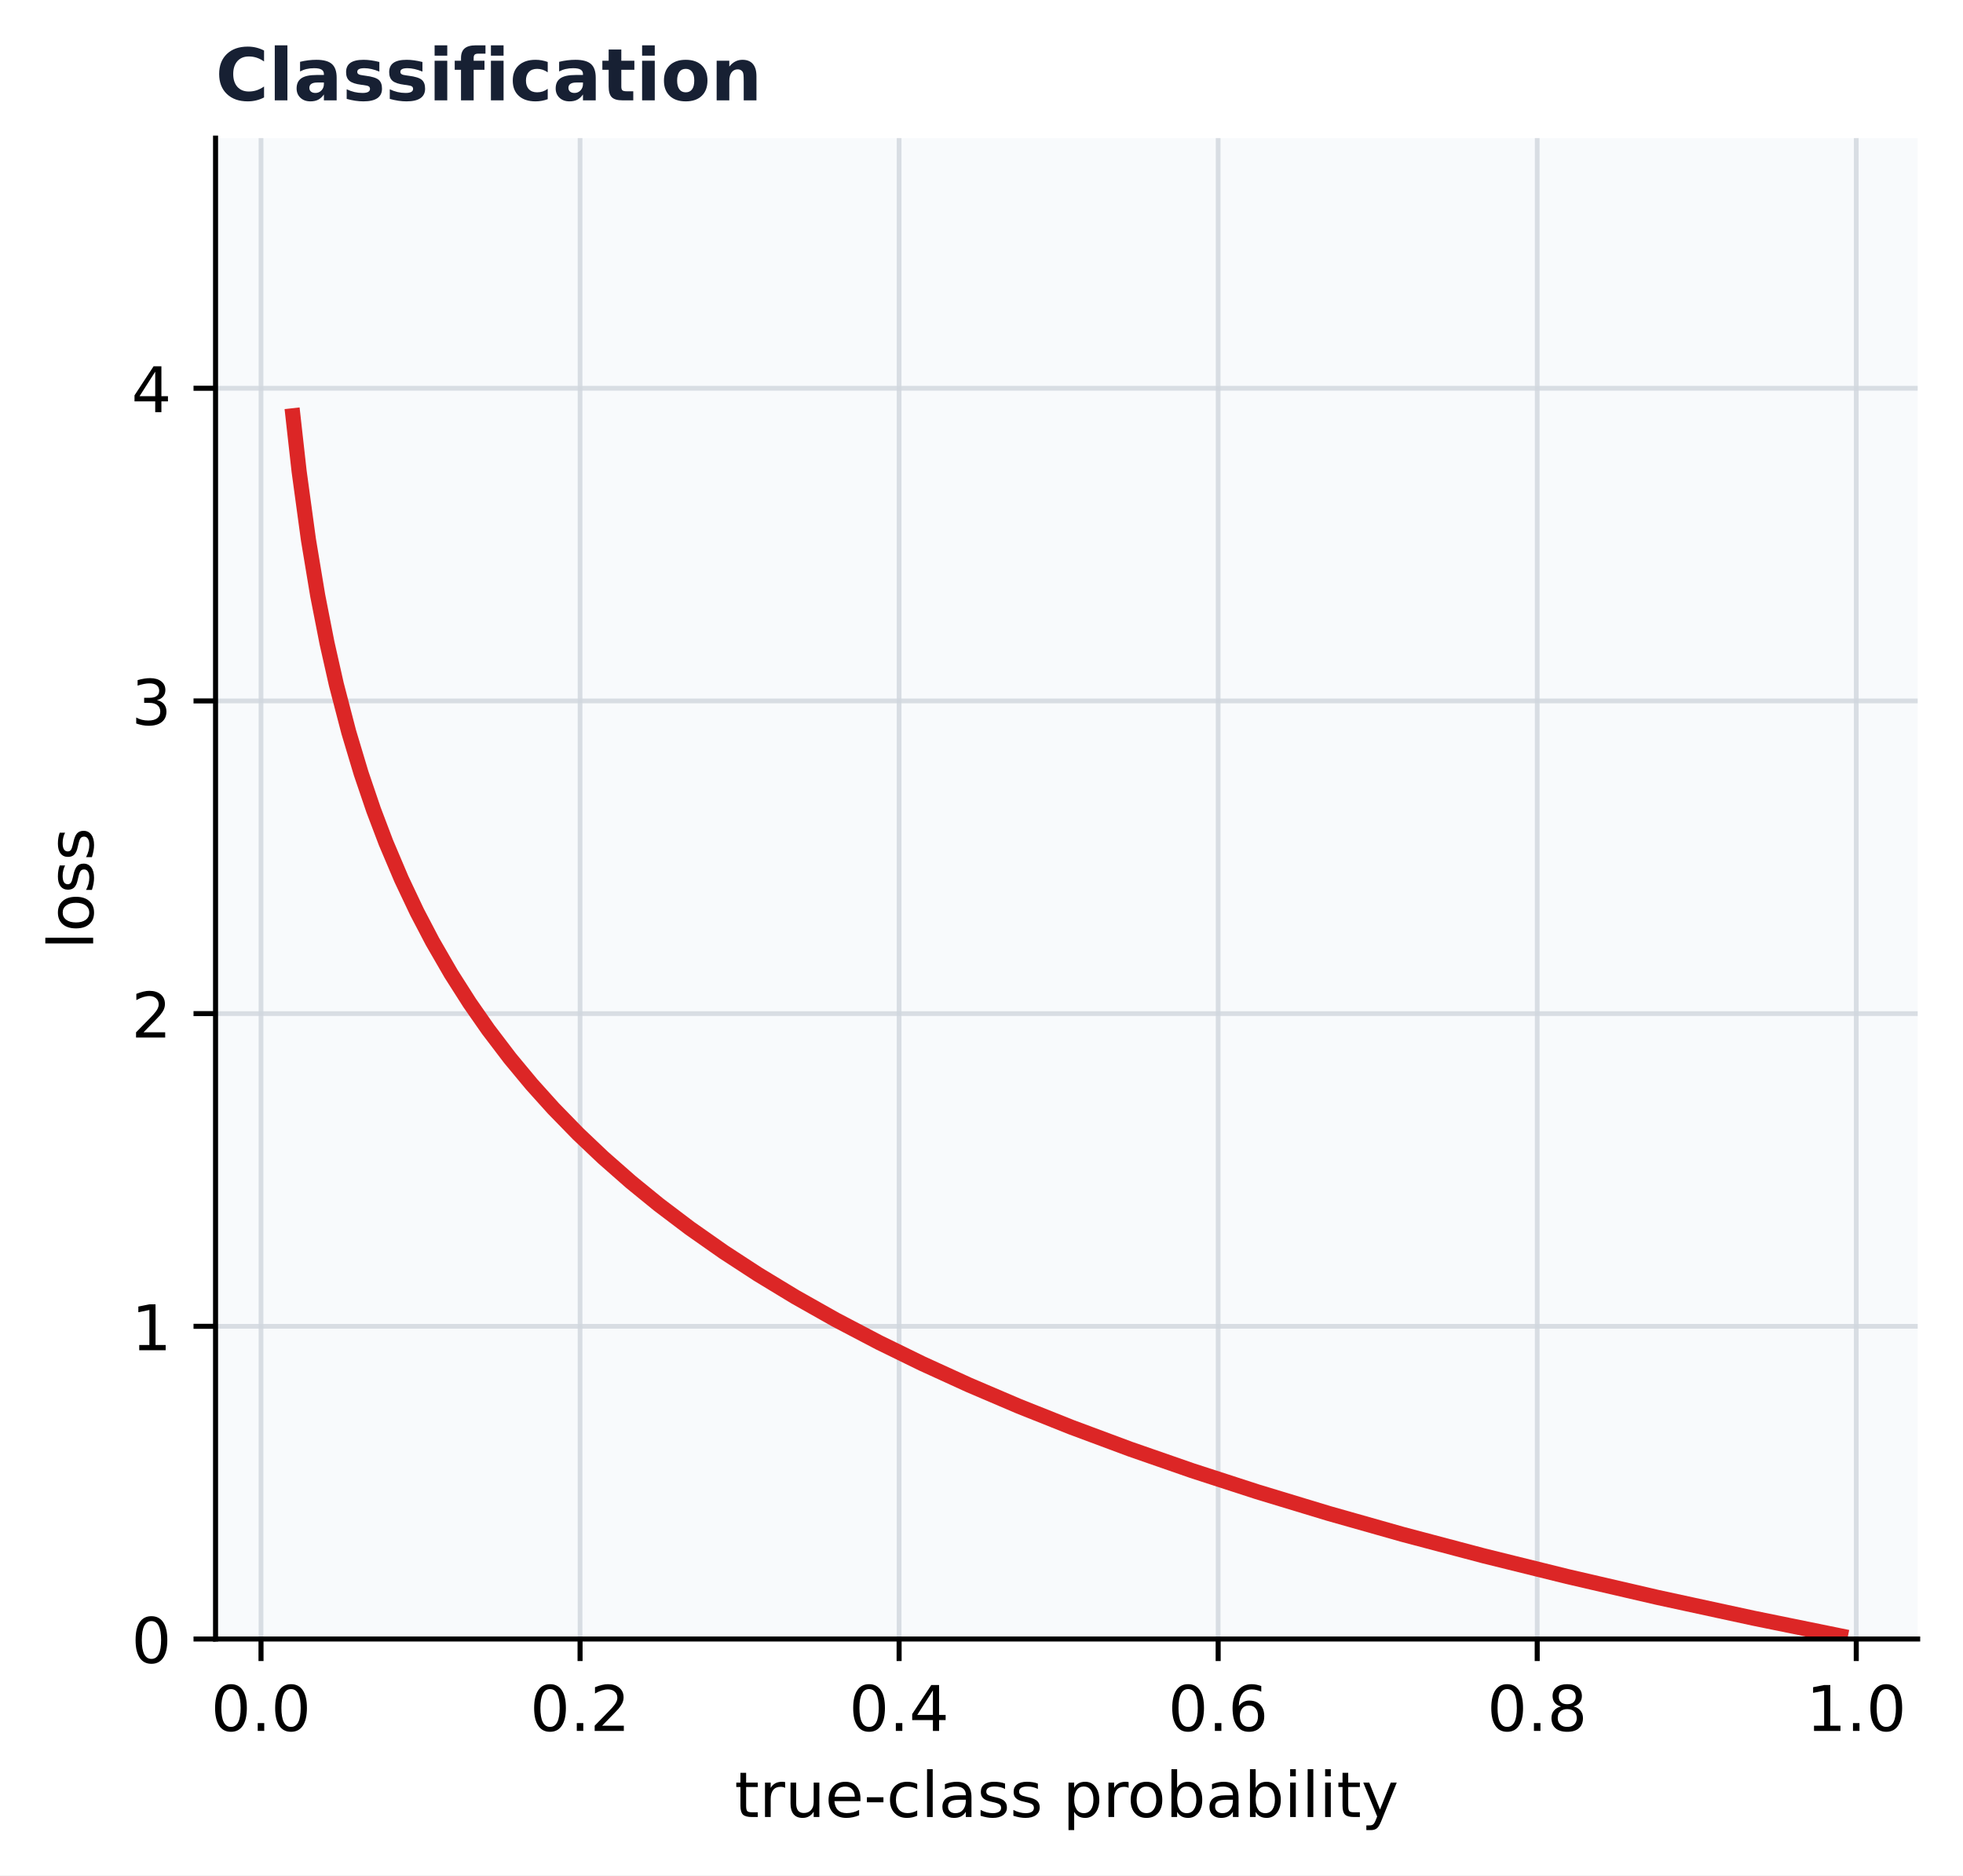
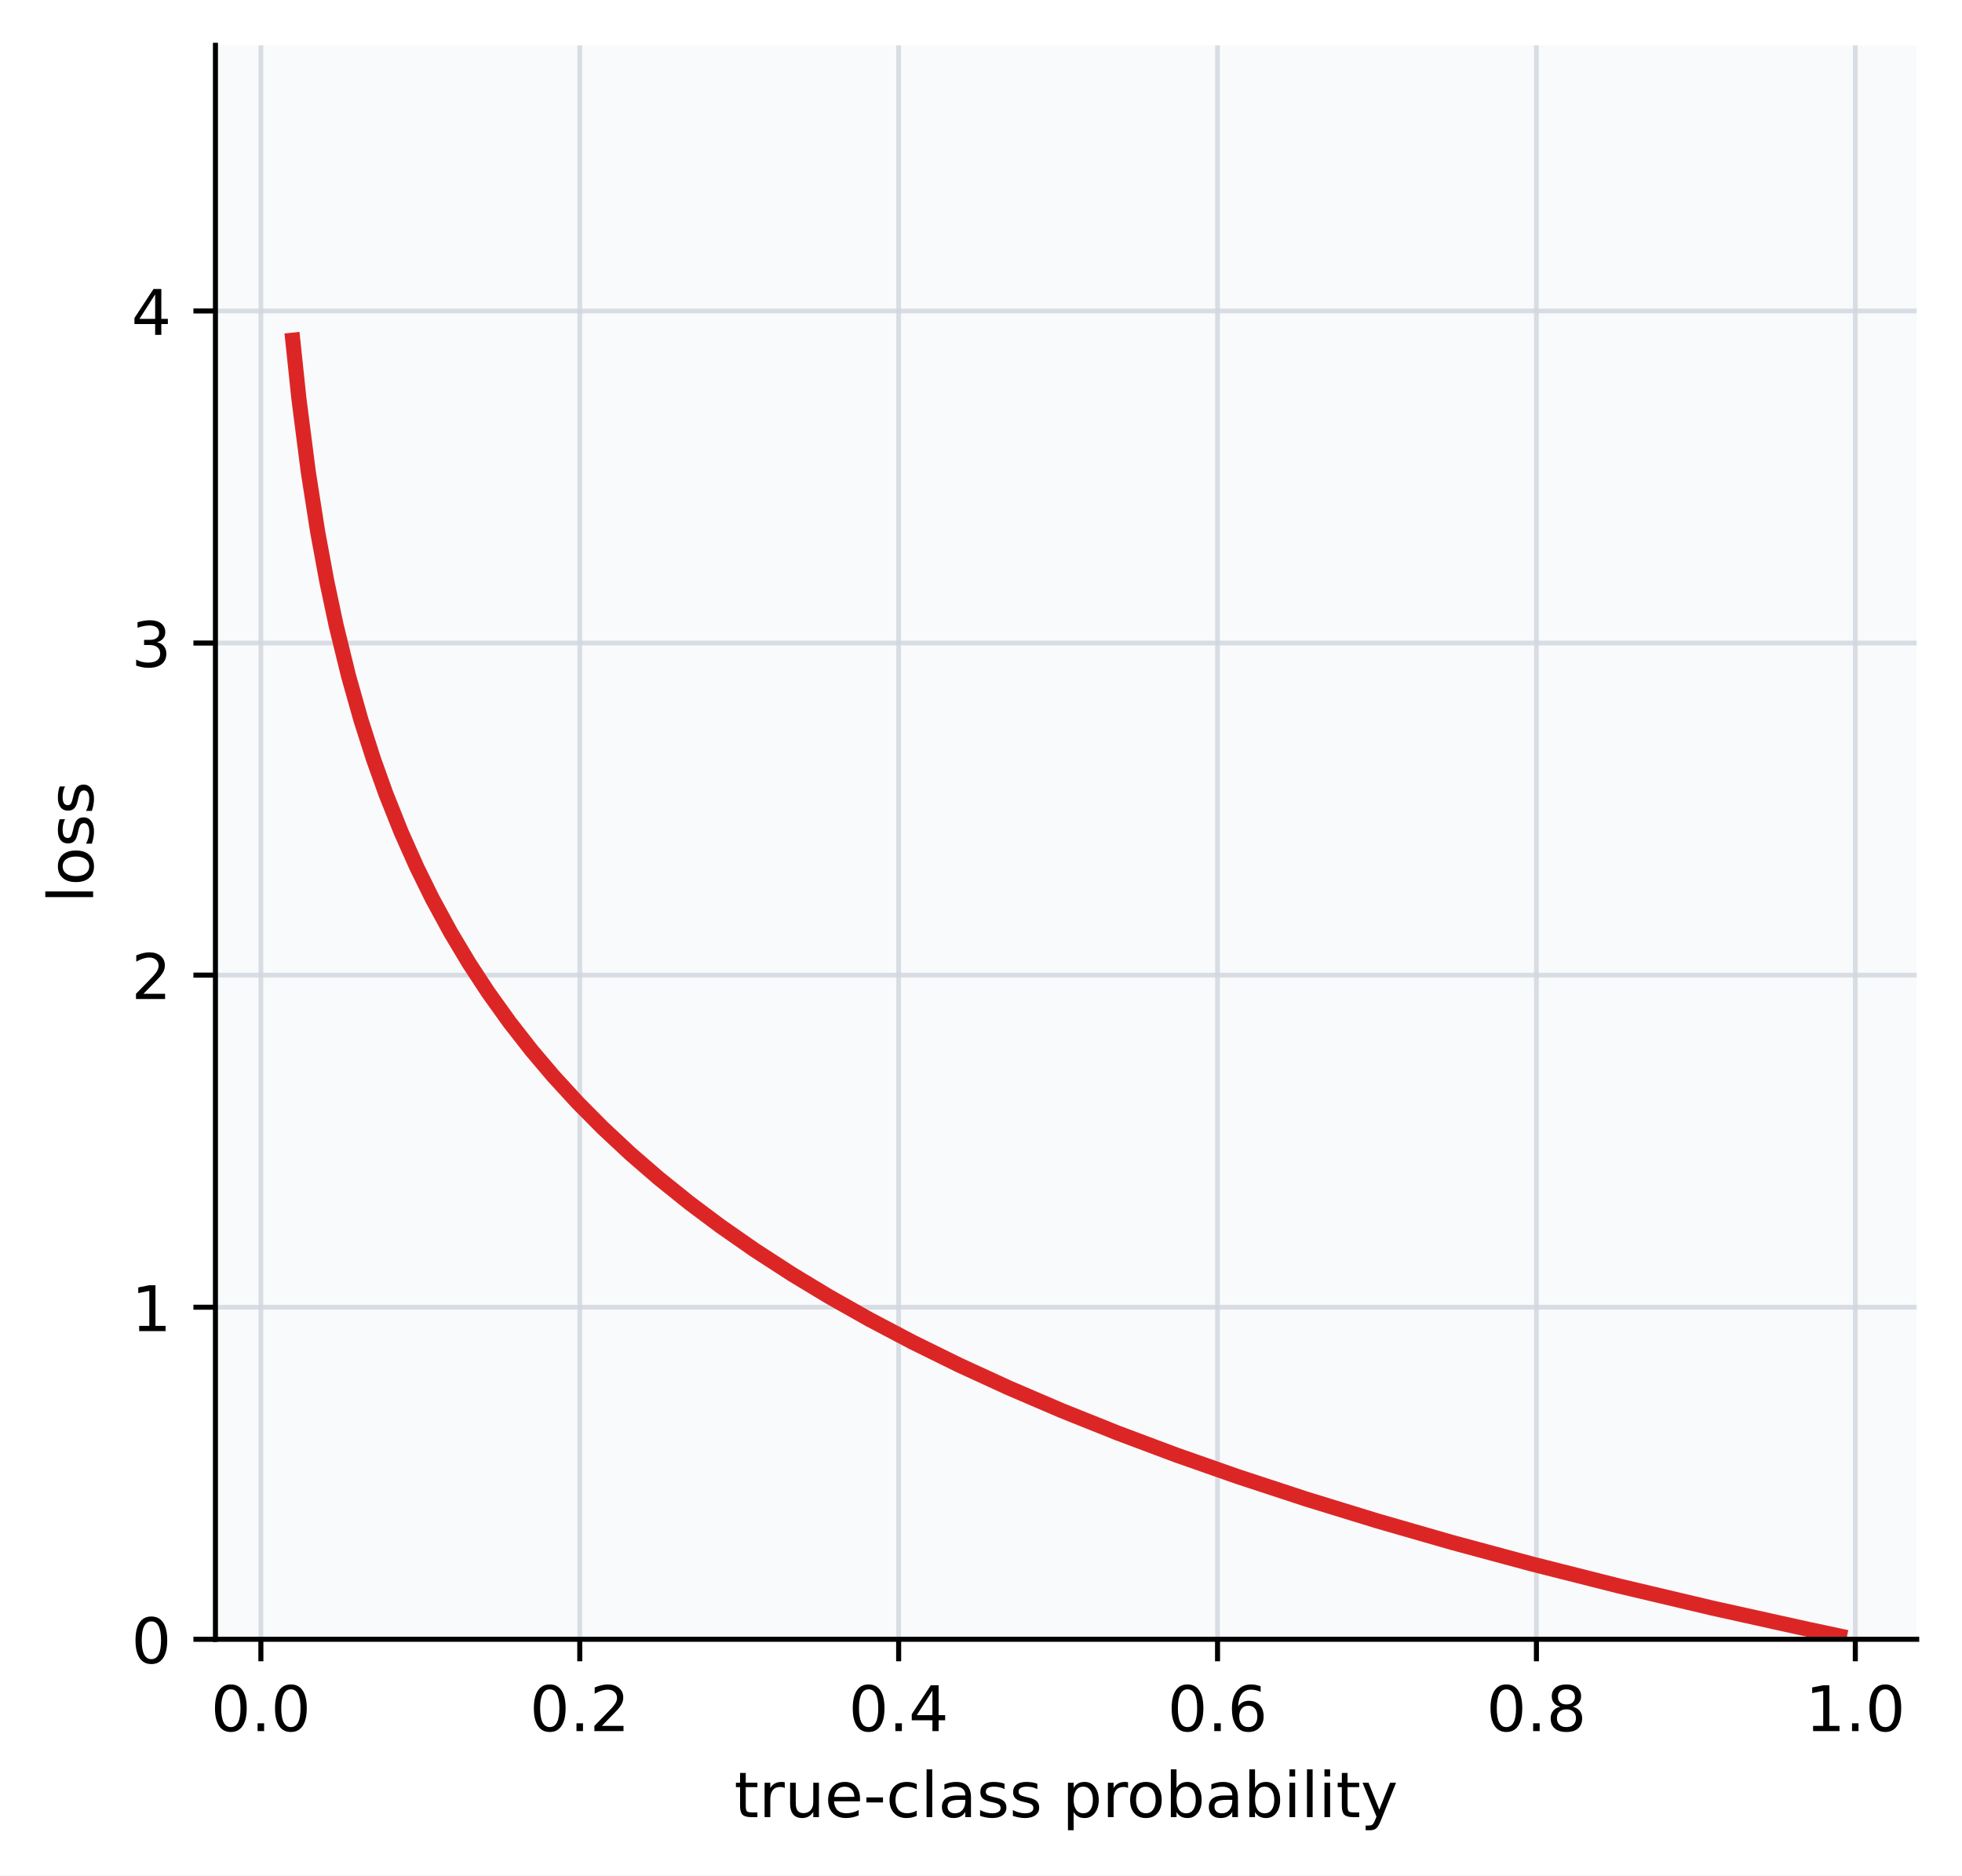
- <svg xmlns="http://www.w3.org/2000/svg" xmlns:xlink="http://www.w3.org/1999/xlink" width="311.828pt" height="297.894pt" viewBox="0 0 311.828 297.894" version="1.1" role="img" aria-labelledby="title desc">
+ <svg xmlns="http://www.w3.org/2000/svg" xmlns:xlink="http://www.w3.org/1999/xlink" width="311.828pt" height="298.156pt" viewBox="0 0 311.828 298.156" version="1.1" role="img" aria-labelledby="title desc">
  <defs>
    <style type="text/css">*{stroke-linejoin: round; stroke-linecap: butt}</style>
  </defs>
  <g id="figure_1">
    <g id="patch_1">
-       <path d="M 0 297.894  L 311.828 297.894  L 311.828 0  L 0 0  z " style="fill: #ffffff" />
+       <path d="M 0 298.156  L 311.828 298.156  L 311.828 0  L 0 0  z " style="fill: #ffffff" />
    </g>
    <g id="axes_1">
      <g id="patch_2">
-         <path d="M 34.241 260.338  L 304.628 260.338  L 304.628 21.938  L 34.241 21.938  z " style="fill: #f8fafc" />
+         <path d="M 34.241 260.6  L 304.628 260.6  L 304.628 7.2  L 34.241 7.2  z " style="fill: #f8fafc" />
      </g>
      <g id="matplotlib.axis_1">
        <g id="xtick_1">
          <g id="line2d_1">
-             <path d="M 41.463 260.338  L 41.463 21.938  " clip-path="url(#pe613698d6b)" style="fill: none; stroke: #d0d7de; stroke-opacity: 0.82; stroke-width: 0.75; stroke-linecap: square" />
+             <path d="M 41.463 260.6  L 41.463 7.2  " clip-path="url(#p3b57e5e960)" style="fill: none; stroke: #d0d7de; stroke-opacity: 0.82; stroke-width: 0.75; stroke-linecap: square" />
          </g>
          <g id="line2d_2">
            <defs>
-               <path id="m25c5a39567" d="M 0 0  L 0 3.5  " style="stroke: #000000; stroke-width: 0.8" />
+               <path id="m63dfe0dce0" d="M 0 0  L 0 3.5  " style="stroke: #000000; stroke-width: 0.8" />
            </defs>
            <g>
-               <use xlink:href="#m25c5a39567" x="41.463" y="260.338" style="stroke: #000000; stroke-width: 0.8" />
+               <use xlink:href="#m63dfe0dce0" x="41.463" y="260.6" style="stroke: #000000; stroke-width: 0.8" />
            </g>
          </g>
          <g id="text_1">
-             <g transform="translate(33.51122 274.9366) scale(0.1 -0.1)">
+             <g transform="translate(33.51122 275.1984) scale(0.1 -0.1)">
              <defs>
                <path id="DejaVuSans-30" d="M 2034 4250  Q 1547 4250 1301 3770  Q 1056 3291 1056 2328  Q 1056 1369 1301 889  Q 1547 409 2034 409  Q 2525 409 2770 889  Q 3016 1369 3016 2328  Q 3016 3291 2770 3770  Q 2525 4250 2034 4250  z M 2034 4750  Q 2819 4750 3233 4129  Q 3647 3509 3647 2328  Q 3647 1150 3233 529  Q 2819 -91 2034 -91  Q 1250 -91 836 529  Q 422 1150 422 2328  Q 422 3509 836 4129  Q 1250 4750 2034 4750  z " transform="scale(0.015625)" />
                <path id="DejaVuSans-2e" d="M 684 794  L 1344 794  L 1344 0  L 684 0  L 684 794  z " transform="scale(0.015625)" />
              </defs>
              <use xlink:href="#DejaVuSans-30" />
              <use xlink:href="#DejaVuSans-2e" x="63.623" />
              <use xlink:href="#DejaVuSans-30" x="95.41" />
            </g>
          </g>
        </g>
        <g id="xtick_2">
          <g id="line2d_3">
-             <path d="M 92.145 260.338  L 92.145 21.938  " clip-path="url(#pe613698d6b)" style="fill: none; stroke: #d0d7de; stroke-opacity: 0.82; stroke-width: 0.75; stroke-linecap: square" />
+             <path d="M 92.145 260.6  L 92.145 7.2  " clip-path="url(#p3b57e5e960)" style="fill: none; stroke: #d0d7de; stroke-opacity: 0.82; stroke-width: 0.75; stroke-linecap: square" />
          </g>
          <g id="line2d_4">
            <g>
-               <use xlink:href="#m25c5a39567" x="92.145" y="260.338" style="stroke: #000000; stroke-width: 0.8" />
+               <use xlink:href="#m63dfe0dce0" x="92.145" y="260.6" style="stroke: #000000; stroke-width: 0.8" />
            </g>
          </g>
          <g id="text_2">
-             <g transform="translate(84.19304 274.9366) scale(0.1 -0.1)">
+             <g transform="translate(84.19304 275.1984) scale(0.1 -0.1)">
              <defs>
                <path id="DejaVuSans-32" d="M 1228 531  L 3431 531  L 3431 0  L 469 0  L 469 531  Q 828 903 1448 1529  Q 2069 2156 2228 2338  Q 2531 2678 2651 2914  Q 2772 3150 2772 3378  Q 2772 3750 2511 3984  Q 2250 4219 1831 4219  Q 1534 4219 1204 4116  Q 875 4013 500 3803  L 500 4441  Q 881 4594 1212 4672  Q 1544 4750 1819 4750  Q 2544 4750 2975 4387  Q 3406 4025 3406 3419  Q 3406 3131 3298 2873  Q 3191 2616 2906 2266  Q 2828 2175 2409 1742  Q 1991 1309 1228 531  z " transform="scale(0.015625)" />
              </defs>
              <use xlink:href="#DejaVuSans-30" />
              <use xlink:href="#DejaVuSans-2e" x="63.623" />
              <use xlink:href="#DejaVuSans-32" x="95.41" />
            </g>
          </g>
        </g>
        <g id="xtick_3">
          <g id="line2d_5">
-             <path d="M 142.826 260.338  L 142.826 21.938  " clip-path="url(#pe613698d6b)" style="fill: none; stroke: #d0d7de; stroke-opacity: 0.82; stroke-width: 0.75; stroke-linecap: square" />
+             <path d="M 142.826 260.6  L 142.826 7.2  " clip-path="url(#p3b57e5e960)" style="fill: none; stroke: #d0d7de; stroke-opacity: 0.82; stroke-width: 0.75; stroke-linecap: square" />
          </g>
          <g id="line2d_6">
            <g>
-               <use xlink:href="#m25c5a39567" x="142.826" y="260.338" style="stroke: #000000; stroke-width: 0.8" />
+               <use xlink:href="#m63dfe0dce0" x="142.826" y="260.6" style="stroke: #000000; stroke-width: 0.8" />
            </g>
          </g>
          <g id="text_3">
-             <g transform="translate(134.8749 274.9366) scale(0.1 -0.1)">
+             <g transform="translate(134.8749 275.1984) scale(0.1 -0.1)">
              <defs>
                <path id="DejaVuSans-34" d="M 2419 4116  L 825 1625  L 2419 1625  L 2419 4116  z M 2253 4666  L 3047 4666  L 3047 1625  L 3713 1625  L 3713 1100  L 3047 1100  L 3047 0  L 2419 0  L 2419 1100  L 313 1100  L 313 1709  L 2253 4666  z " transform="scale(0.015625)" />
              </defs>
              <use xlink:href="#DejaVuSans-30" />
              <use xlink:href="#DejaVuSans-2e" x="63.623" />
              <use xlink:href="#DejaVuSans-34" x="95.41" />
            </g>
          </g>
        </g>
        <g id="xtick_4">
          <g id="line2d_7">
-             <path d="M 193.508 260.338  L 193.508 21.938  " clip-path="url(#pe613698d6b)" style="fill: none; stroke: #d0d7de; stroke-opacity: 0.82; stroke-width: 0.75; stroke-linecap: square" />
+             <path d="M 193.508 260.6  L 193.508 7.2  " clip-path="url(#p3b57e5e960)" style="fill: none; stroke: #d0d7de; stroke-opacity: 0.82; stroke-width: 0.75; stroke-linecap: square" />
          </g>
          <g id="line2d_8">
            <g>
-               <use xlink:href="#m25c5a39567" x="193.508" y="260.338" style="stroke: #000000; stroke-width: 0.8" />
+               <use xlink:href="#m63dfe0dce0" x="193.508" y="260.6" style="stroke: #000000; stroke-width: 0.8" />
            </g>
          </g>
          <g id="text_4">
-             <g transform="translate(185.5567 274.9366) scale(0.1 -0.1)">
+             <g transform="translate(185.5567 275.1984) scale(0.1 -0.1)">
              <defs>
                <path id="DejaVuSans-36" d="M 2113 2584  Q 1688 2584 1439 2293  Q 1191 2003 1191 1497  Q 1191 994 1439 701  Q 1688 409 2113 409  Q 2538 409 2786 701  Q 3034 994 3034 1497  Q 3034 2003 2786 2293  Q 2538 2584 2113 2584  z M 3366 4563  L 3366 3988  Q 3128 4100 2886 4159  Q 2644 4219 2406 4219  Q 1781 4219 1451 3797  Q 1122 3375 1075 2522  Q 1259 2794 1537 2939  Q 1816 3084 2150 3084  Q 2853 3084 3261 2657  Q 3669 2231 3669 1497  Q 3669 778 3244 343  Q 2819 -91 2113 -91  Q 1303 -91 875 529  Q 447 1150 447 2328  Q 447 3434 972 4092  Q 1497 4750 2381 4750  Q 2619 4750 2861 4703  Q 3103 4656 3366 4563  z " transform="scale(0.015625)" />
              </defs>
              <use xlink:href="#DejaVuSans-30" />
              <use xlink:href="#DejaVuSans-2e" x="63.623" />
              <use xlink:href="#DejaVuSans-36" x="95.41" />
            </g>
          </g>
        </g>
        <g id="xtick_5">
          <g id="line2d_9">
-             <path d="M 244.19 260.338  L 244.19 21.938  " clip-path="url(#pe613698d6b)" style="fill: none; stroke: #d0d7de; stroke-opacity: 0.82; stroke-width: 0.75; stroke-linecap: square" />
+             <path d="M 244.19 260.6  L 244.19 7.2  " clip-path="url(#p3b57e5e960)" style="fill: none; stroke: #d0d7de; stroke-opacity: 0.82; stroke-width: 0.75; stroke-linecap: square" />
          </g>
          <g id="line2d_10">
            <g>
-               <use xlink:href="#m25c5a39567" x="244.19" y="260.338" style="stroke: #000000; stroke-width: 0.8" />
+               <use xlink:href="#m63dfe0dce0" x="244.19" y="260.6" style="stroke: #000000; stroke-width: 0.8" />
            </g>
          </g>
          <g id="text_5">
-             <g transform="translate(236.2385 274.9366) scale(0.1 -0.1)">
+             <g transform="translate(236.2385 275.1984) scale(0.1 -0.1)">
              <defs>
                <path id="DejaVuSans-38" d="M 2034 2216  Q 1584 2216 1326 1975  Q 1069 1734 1069 1313  Q 1069 891 1326 650  Q 1584 409 2034 409  Q 2484 409 2743 651  Q 3003 894 3003 1313  Q 3003 1734 2745 1975  Q 2488 2216 2034 2216  z M 1403 2484  Q 997 2584 770 2862  Q 544 3141 544 3541  Q 544 4100 942 4425  Q 1341 4750 2034 4750  Q 2731 4750 3128 4425  Q 3525 4100 3525 3541  Q 3525 3141 3298 2862  Q 3072 2584 2669 2484  Q 3125 2378 3379 2068  Q 3634 1759 3634 1313  Q 3634 634 3220 271  Q 2806 -91 2034 -91  Q 1263 -91 848 271  Q 434 634 434 1313  Q 434 1759 690 2068  Q 947 2378 1403 2484  z M 1172 3481  Q 1172 3119 1398 2916  Q 1625 2713 2034 2713  Q 2441 2713 2670 2916  Q 2900 3119 2900 3481  Q 2900 3844 2670 4047  Q 2441 4250 2034 4250  Q 1625 4250 1398 4047  Q 1172 3844 1172 3481  z " transform="scale(0.015625)" />
              </defs>
              <use xlink:href="#DejaVuSans-30" />
              <use xlink:href="#DejaVuSans-2e" x="63.623" />
              <use xlink:href="#DejaVuSans-38" x="95.41" />
            </g>
          </g>
        </g>
        <g id="xtick_6">
          <g id="line2d_11">
-             <path d="M 294.872 260.338  L 294.872 21.938  " clip-path="url(#pe613698d6b)" style="fill: none; stroke: #d0d7de; stroke-opacity: 0.82; stroke-width: 0.75; stroke-linecap: square" />
+             <path d="M 294.872 260.6  L 294.872 7.2  " clip-path="url(#p3b57e5e960)" style="fill: none; stroke: #d0d7de; stroke-opacity: 0.82; stroke-width: 0.75; stroke-linecap: square" />
          </g>
          <g id="line2d_12">
            <g>
-               <use xlink:href="#m25c5a39567" x="294.872" y="260.338" style="stroke: #000000; stroke-width: 0.8" />
+               <use xlink:href="#m63dfe0dce0" x="294.872" y="260.6" style="stroke: #000000; stroke-width: 0.8" />
            </g>
          </g>
          <g id="text_6">
-             <g transform="translate(286.9203 274.9366) scale(0.1 -0.1)">
+             <g transform="translate(286.9203 275.1984) scale(0.1 -0.1)">
              <defs>
                <path id="DejaVuSans-31" d="M 794 531  L 1825 531  L 1825 4091  L 703 3866  L 703 4441  L 1819 4666  L 2450 4666  L 2450 531  L 3481 531  L 3481 0  L 794 0  L 794 531  z " transform="scale(0.015625)" />
              </defs>
              <use xlink:href="#DejaVuSans-31" />
              <use xlink:href="#DejaVuSans-2e" x="63.623" />
              <use xlink:href="#DejaVuSans-30" x="95.41" />
            </g>
          </g>
        </g>
        <g id="text_7">
-           <g transform="translate(116.693 288.6148) scale(0.1 -0.1)">
+           <g transform="translate(116.693 288.8766) scale(0.1 -0.1)">
            <defs>
              <path id="DejaVuSans-74" d="M 1172 4494  L 1172 3500  L 2356 3500  L 2356 3053  L 1172 3053  L 1172 1153  Q 1172 725 1289 603  Q 1406 481 1766 481  L 2356 481  L 2356 0  L 1766 0  Q 1100 0 847 248  Q 594 497 594 1153  L 594 3053  L 172 3053  L 172 3500  L 594 3500  L 594 4494  L 1172 4494  z " transform="scale(0.015625)" />
              <path id="DejaVuSans-72" d="M 2631 2963  Q 2534 3019 2420 3045  Q 2306 3072 2169 3072  Q 1681 3072 1420 2755  Q 1159 2438 1159 1844  L 1159 0  L 581 0  L 581 3500  L 1159 3500  L 1159 2956  Q 1341 3275 1631 3429  Q 1922 3584 2338 3584  Q 2397 3584 2469 3576  Q 2541 3569 2628 3553  L 2631 2963  z " transform="scale(0.015625)" />
              <path id="DejaVuSans-75" d="M 544 1381  L 544 3500  L 1119 3500  L 1119 1403  Q 1119 906 1312 657  Q 1506 409 1894 409  Q 2359 409 2629 706  Q 2900 1003 2900 1516  L 2900 3500  L 3475 3500  L 3475 0  L 2900 0  L 2900 538  Q 2691 219 2414 64  Q 2138 -91 1772 -91  Q 1169 -91 856 284  Q 544 659 544 1381  z M 1991 3584  L 1991 3584  z " transform="scale(0.015625)" />
              <path id="DejaVuSans-65" d="M 3597 1894  L 3597 1613  L 953 1613  Q 991 1019 1311 708  Q 1631 397 2203 397  Q 2534 397 2845 478  Q 3156 559 3463 722  L 3463 178  Q 3153 47 2828 -22  Q 2503 -91 2169 -91  Q 1331 -91 842 396  Q 353 884 353 1716  Q 353 2575 817 3079  Q 1281 3584 2069 3584  Q 2775 3584 3186 3129  Q 3597 2675 3597 1894  z M 3022 2063  Q 3016 2534 2758 2815  Q 2500 3097 2075 3097  Q 1594 3097 1305 2825  Q 1016 2553 972 2059  L 3022 2063  z " transform="scale(0.015625)" />
              <path id="DejaVuSans-2d" d="M 313 2009  L 1997 2009  L 1997 1497  L 313 1497  L 313 2009  z " transform="scale(0.015625)" />
              <path id="DejaVuSans-63" d="M 3122 3366  L 3122 2828  Q 2878 2963 2633 3030  Q 2388 3097 2138 3097  Q 1578 3097 1268 2742  Q 959 2388 959 1747  Q 959 1106 1268 751  Q 1578 397 2138 397  Q 2388 397 2633 464  Q 2878 531 3122 666  L 3122 134  Q 2881 22 2623 -34  Q 2366 -91 2075 -91  Q 1284 -91 818 406  Q 353 903 353 1747  Q 353 2603 823 3093  Q 1294 3584 2113 3584  Q 2378 3584 2631 3529  Q 2884 3475 3122 3366  z " transform="scale(0.015625)" />
              <path id="DejaVuSans-6c" d="M 603 4863  L 1178 4863  L 1178 0  L 603 0  L 603 4863  z " transform="scale(0.015625)" />
              <path id="DejaVuSans-61" d="M 2194 1759  Q 1497 1759 1228 1600  Q 959 1441 959 1056  Q 959 750 1161 570  Q 1363 391 1709 391  Q 2188 391 2477 730  Q 2766 1069 2766 1631  L 2766 1759  L 2194 1759  z M 3341 1997  L 3341 0  L 2766 0  L 2766 531  Q 2569 213 2275 61  Q 1981 -91 1556 -91  Q 1019 -91 701 211  Q 384 513 384 1019  Q 384 1609 779 1909  Q 1175 2209 1959 2209  L 2766 2209  L 2766 2266  Q 2766 2663 2505 2880  Q 2244 3097 1772 3097  Q 1472 3097 1187 3025  Q 903 2953 641 2809  L 641 3341  Q 956 3463 1253 3523  Q 1550 3584 1831 3584  Q 2591 3584 2966 3190  Q 3341 2797 3341 1997  z " transform="scale(0.015625)" />
              <path id="DejaVuSans-73" d="M 2834 3397  L 2834 2853  Q 2591 2978 2328 3040  Q 2066 3103 1784 3103  Q 1356 3103 1142 2972  Q 928 2841 928 2578  Q 928 2378 1081 2264  Q 1234 2150 1697 2047  L 1894 2003  Q 2506 1872 2764 1633  Q 3022 1394 3022 966  Q 3022 478 2636 193  Q 2250 -91 1575 -91  Q 1294 -91 989 -36  Q 684 19 347 128  L 347 722  Q 666 556 975 473  Q 1284 391 1588 391  Q 1994 391 2212 530  Q 2431 669 2431 922  Q 2431 1156 2273 1281  Q 2116 1406 1581 1522  L 1381 1569  Q 847 1681 609 1914  Q 372 2147 372 2553  Q 372 3047 722 3315  Q 1072 3584 1716 3584  Q 2034 3584 2315 3537  Q 2597 3491 2834 3397  z " transform="scale(0.015625)" />
              <path id="DejaVuSans-20" transform="scale(0.015625)" />
              <path id="DejaVuSans-70" d="M 1159 525  L 1159 -1331  L 581 -1331  L 581 3500  L 1159 3500  L 1159 2969  Q 1341 3281 1617 3432  Q 1894 3584 2278 3584  Q 2916 3584 3314 3078  Q 3713 2572 3713 1747  Q 3713 922 3314 415  Q 2916 -91 2278 -91  Q 1894 -91 1617 61  Q 1341 213 1159 525  z M 3116 1747  Q 3116 2381 2855 2742  Q 2594 3103 2138 3103  Q 1681 3103 1420 2742  Q 1159 2381 1159 1747  Q 1159 1113 1420 752  Q 1681 391 2138 391  Q 2594 391 2855 752  Q 3116 1113 3116 1747  z " transform="scale(0.015625)" />
              <path id="DejaVuSans-6f" d="M 1959 3097  Q 1497 3097 1228 2736  Q 959 2375 959 1747  Q 959 1119 1226 758  Q 1494 397 1959 397  Q 2419 397 2687 759  Q 2956 1122 2956 1747  Q 2956 2369 2687 2733  Q 2419 3097 1959 3097  z M 1959 3584  Q 2709 3584 3137 3096  Q 3566 2609 3566 1747  Q 3566 888 3137 398  Q 2709 -91 1959 -91  Q 1206 -91 779 398  Q 353 888 353 1747  Q 353 2609 779 3096  Q 1206 3584 1959 3584  z " transform="scale(0.015625)" />
              <path id="DejaVuSans-62" d="M 3116 1747  Q 3116 2381 2855 2742  Q 2594 3103 2138 3103  Q 1681 3103 1420 2742  Q 1159 2381 1159 1747  Q 1159 1113 1420 752  Q 1681 391 2138 391  Q 2594 391 2855 752  Q 3116 1113 3116 1747  z M 1159 2969  Q 1341 3281 1617 3432  Q 1894 3584 2278 3584  Q 2916 3584 3314 3078  Q 3713 2572 3713 1747  Q 3713 922 3314 415  Q 2916 -91 2278 -91  Q 1894 -91 1617 61  Q 1341 213 1159 525  L 1159 0  L 581 0  L 581 4863  L 1159 4863  L 1159 2969  z " transform="scale(0.015625)" />
              <path id="DejaVuSans-69" d="M 603 3500  L 1178 3500  L 1178 0  L 603 0  L 603 3500  z M 603 4863  L 1178 4863  L 1178 4134  L 603 4134  L 603 4863  z " transform="scale(0.015625)" />
              <path id="DejaVuSans-79" d="M 2059 -325  Q 1816 -950 1584 -1140  Q 1353 -1331 966 -1331  L 506 -1331  L 506 -850  L 844 -850  Q 1081 -850 1212 -737  Q 1344 -625 1503 -206  L 1606 56  L 191 3500  L 800 3500  L 1894 763  L 2988 3500  L 3597 3500  L 2059 -325  z " transform="scale(0.015625)" />
            </defs>
            <use xlink:href="#DejaVuSans-74" />
            <use xlink:href="#DejaVuSans-72" x="39.209" />
            <use xlink:href="#DejaVuSans-75" x="80.322" />
            <use xlink:href="#DejaVuSans-65" x="143.701" />
            <use xlink:href="#DejaVuSans-2d" x="205.225" />
            <use xlink:href="#DejaVuSans-63" x="241.309" />
            <use xlink:href="#DejaVuSans-6c" x="296.289" />
            <use xlink:href="#DejaVuSans-61" x="324.072" />
            <use xlink:href="#DejaVuSans-73" x="385.352" />
            <use xlink:href="#DejaVuSans-73" x="437.451" />
            <use xlink:href="#DejaVuSans-20" x="489.551" />
            <use xlink:href="#DejaVuSans-70" x="521.338" />
            <use xlink:href="#DejaVuSans-72" x="584.814" />
            <use xlink:href="#DejaVuSans-6f" x="623.678" />
            <use xlink:href="#DejaVuSans-62" x="684.859" />
            <use xlink:href="#DejaVuSans-61" x="748.336" />
            <use xlink:href="#DejaVuSans-62" x="809.615" />
            <use xlink:href="#DejaVuSans-69" x="873.092" />
            <use xlink:href="#DejaVuSans-6c" x="900.875" />
            <use xlink:href="#DejaVuSans-69" x="928.658" />
            <use xlink:href="#DejaVuSans-74" x="956.441" />
            <use xlink:href="#DejaVuSans-79" x="995.65" />
          </g>
        </g>
      </g>
      <g id="matplotlib.axis_2">
        <g id="ytick_1">
          <g id="line2d_13">
-             <path d="M 34.241 260.338  L 304.628 260.338  " clip-path="url(#pe613698d6b)" style="fill: none; stroke: #d0d7de; stroke-opacity: 0.82; stroke-width: 0.75; stroke-linecap: square" />
+             <path d="M 34.241 260.6  L 304.628 260.6  " clip-path="url(#p3b57e5e960)" style="fill: none; stroke: #d0d7de; stroke-opacity: 0.82; stroke-width: 0.75; stroke-linecap: square" />
          </g>
          <g id="line2d_14">
            <defs>
-               <path id="m2557248533" d="M 0 0  L -3.5 0  " style="stroke: #000000; stroke-width: 0.8" />
+               <path id="m5eae5ccede" d="M 0 0  L -3.5 0  " style="stroke: #000000; stroke-width: 0.8" />
            </defs>
            <g>
-               <use xlink:href="#m2557248533" x="34.241" y="260.338" style="stroke: #000000; stroke-width: 0.8" />
+               <use xlink:href="#m5eae5ccede" x="34.241" y="260.6" style="stroke: #000000; stroke-width: 0.8" />
            </g>
          </g>
          <g id="text_8">
-             <g transform="translate(20.87813 264.1374) scale(0.1 -0.1)">
+             <g transform="translate(20.87813 264.3992) scale(0.1 -0.1)">
              <use xlink:href="#DejaVuSans-30" />
            </g>
          </g>
        </g>
        <g id="ytick_2">
          <g id="line2d_15">
-             <path d="M 34.241 210.672  L 304.628 210.672  " clip-path="url(#pe613698d6b)" style="fill: none; stroke: #d0d7de; stroke-opacity: 0.82; stroke-width: 0.75; stroke-linecap: square" />
+             <path d="M 34.241 207.808  L 304.628 207.808  " clip-path="url(#p3b57e5e960)" style="fill: none; stroke: #d0d7de; stroke-opacity: 0.82; stroke-width: 0.75; stroke-linecap: square" />
          </g>
          <g id="line2d_16">
            <g>
-               <use xlink:href="#m2557248533" x="34.241" y="210.672" style="stroke: #000000; stroke-width: 0.8" />
+               <use xlink:href="#m5eae5ccede" x="34.241" y="207.808" style="stroke: #000000; stroke-width: 0.8" />
            </g>
          </g>
          <g id="text_9">
-             <g transform="translate(20.87813 214.4708) scale(0.1 -0.1)">
+             <g transform="translate(20.87813 211.6076) scale(0.1 -0.1)">
              <use xlink:href="#DejaVuSans-31" />
            </g>
          </g>
        </g>
        <g id="ytick_3">
          <g id="line2d_17">
-             <path d="M 34.241 161.005  L 304.628 161.005  " clip-path="url(#pe613698d6b)" style="fill: none; stroke: #d0d7de; stroke-opacity: 0.82; stroke-width: 0.75; stroke-linecap: square" />
+             <path d="M 34.241 155.017  L 304.628 155.017  " clip-path="url(#p3b57e5e960)" style="fill: none; stroke: #d0d7de; stroke-opacity: 0.82; stroke-width: 0.75; stroke-linecap: square" />
          </g>
          <g id="line2d_18">
            <g>
-               <use xlink:href="#m2557248533" x="34.241" y="161.005" style="stroke: #000000; stroke-width: 0.8" />
+               <use xlink:href="#m5eae5ccede" x="34.241" y="155.017" style="stroke: #000000; stroke-width: 0.8" />
            </g>
          </g>
          <g id="text_10">
-             <g transform="translate(20.87813 164.8041) scale(0.1 -0.1)">
+             <g transform="translate(20.87813 158.8159) scale(0.1 -0.1)">
              <use xlink:href="#DejaVuSans-32" />
            </g>
          </g>
        </g>
        <g id="ytick_4">
          <g id="line2d_19">
-             <path d="M 34.241 111.338  L 304.628 111.338  " clip-path="url(#pe613698d6b)" style="fill: none; stroke: #d0d7de; stroke-opacity: 0.82; stroke-width: 0.75; stroke-linecap: square" />
+             <path d="M 34.241 102.225  L 304.628 102.225  " clip-path="url(#p3b57e5e960)" style="fill: none; stroke: #d0d7de; stroke-opacity: 0.82; stroke-width: 0.75; stroke-linecap: square" />
          </g>
          <g id="line2d_20">
            <g>
-               <use xlink:href="#m2557248533" x="34.241" y="111.338" style="stroke: #000000; stroke-width: 0.8" />
+               <use xlink:href="#m5eae5ccede" x="34.241" y="102.225" style="stroke: #000000; stroke-width: 0.8" />
            </g>
          </g>
          <g id="text_11">
-             <g transform="translate(20.87813 115.1374) scale(0.1 -0.1)">
+             <g transform="translate(20.87813 106.0242) scale(0.1 -0.1)">
              <defs>
                <path id="DejaVuSans-33" d="M 2597 2516  Q 3050 2419 3304 2112  Q 3559 1806 3559 1356  Q 3559 666 3084 287  Q 2609 -91 1734 -91  Q 1441 -91 1130 -33  Q 819 25 488 141  L 488 750  Q 750 597 1062 519  Q 1375 441 1716 441  Q 2309 441 2620 675  Q 2931 909 2931 1356  Q 2931 1769 2642 2001  Q 2353 2234 1838 2234  L 1294 2234  L 1294 2753  L 1863 2753  Q 2328 2753 2575 2939  Q 2822 3125 2822 3475  Q 2822 3834 2567 4026  Q 2313 4219 1838 4219  Q 1578 4219 1281 4162  Q 984 4106 628 3988  L 628 4550  Q 988 4650 1302 4700  Q 1616 4750 1894 4750  Q 2613 4750 3031 4423  Q 3450 4097 3450 3541  Q 3450 3153 3228 2886  Q 3006 2619 2597 2516  z " transform="scale(0.015625)" />
              </defs>
              <use xlink:href="#DejaVuSans-33" />
            </g>
          </g>
        </g>
        <g id="ytick_5">
          <g id="line2d_21">
-             <path d="M 34.241 61.672  L 304.628 61.672  " clip-path="url(#pe613698d6b)" style="fill: none; stroke: #d0d7de; stroke-opacity: 0.82; stroke-width: 0.75; stroke-linecap: square" />
+             <path d="M 34.241 49.433  L 304.628 49.433  " clip-path="url(#p3b57e5e960)" style="fill: none; stroke: #d0d7de; stroke-opacity: 0.82; stroke-width: 0.75; stroke-linecap: square" />
          </g>
          <g id="line2d_22">
            <g>
-               <use xlink:href="#m2557248533" x="34.241" y="61.672" style="stroke: #000000; stroke-width: 0.8" />
+               <use xlink:href="#m5eae5ccede" x="34.241" y="49.433" style="stroke: #000000; stroke-width: 0.8" />
            </g>
          </g>
          <g id="text_12">
-             <g transform="translate(20.87813 65.47075) scale(0.1 -0.1)">
+             <g transform="translate(20.87813 53.23255) scale(0.1 -0.1)">
              <use xlink:href="#DejaVuSans-34" />
            </g>
          </g>
        </g>
        <g id="text_13">
-           <g transform="translate(14.79844 150.796) rotate(-90) scale(0.1 -0.1)">
+           <g transform="translate(14.79844 143.5578) rotate(-90) scale(0.1 -0.1)">
            <use xlink:href="#DejaVuSans-6c" />
            <use xlink:href="#DejaVuSans-6f" x="27.783" />
            <use xlink:href="#DejaVuSans-73" x="88.965" />
            <use xlink:href="#DejaVuSans-73" x="141.064" />
          </g>
        </g>
      </g>
      <g id="line2d_23">
-         <path d="M 46.531 66.041  L 47.516 74.864  L 48.994 85.712  L 50.472 94.611  L 51.95 102.155  L 53.427 108.703  L 55.398 116.275  L 57.368 122.844  L 59.339 128.644  L 61.309 133.837  L 63.772 139.648  L 66.235 144.849  L 68.698 149.557  L 71.654 154.674  L 74.609 159.313  L 77.565 163.555  L 81.013 168.086  L 84.461 172.237  L 87.909 176.069  L 91.85 180.113  L 95.791 183.853  L 100.224 187.749  L 104.658 191.362  L 109.584 195.09  L 115.002 198.891  L 120.421 202.422  L 126.332 206.008  L 132.736 209.621  L 139.632 213.239  L 146.529 216.611  L 153.918 219.986  L 161.799 223.351  L 170.173 226.692  L 179.533 230.178  L 189.385 233.602  L 199.729 236.959  L 211.059 240.393  L 222.881 243.74  L 235.689 247.128  L 248.989 250.417  L 263.274 253.724  L 278.545 257.03  L 292.338 259.839  L 292.338 259.839  " clip-path="url(#pe613698d6b)" style="fill: none; stroke: #dc2626; stroke-width: 2.4; stroke-linecap: square" />
+         <path d="M 46.531 54.078  L 47.516 63.455  L 48.994 74.987  L 50.472 84.446  L 51.95 92.464  L 53.427 99.424  L 55.398 107.472  L 57.368 114.454  L 59.339 120.62  L 61.309 126.14  L 63.772 132.316  L 66.235 137.844  L 68.698 142.848  L 71.654 148.287  L 74.609 153.218  L 77.565 157.727  L 81.013 162.543  L 84.461 166.956  L 87.909 171.028  L 91.85 175.327  L 95.791 179.303  L 100.224 183.444  L 104.658 187.284  L 109.584 191.246  L 114.51 194.932  L 119.928 198.71  L 125.839 202.544  L 131.751 206.119  L 138.154 209.736  L 145.051 213.373  L 152.44 217.011  L 160.321 220.633  L 168.695 224.227  L 177.562 227.784  L 186.922 231.295  L 196.774 234.754  L 207.611 238.315  L 218.941 241.798  L 230.763 245.202  L 243.571 248.658  L 257.363 252.143  L 272.141 255.639  L 287.412 259.023  L 292.338 260.069  L 292.338 260.069  " clip-path="url(#p3b57e5e960)" style="fill: none; stroke: #dc2626; stroke-width: 2.4; stroke-linecap: square" />
      </g>
      <g id="patch_3">
-         <path d="M 34.241 260.338  L 34.241 21.938  " style="fill: none; stroke: #000000; stroke-width: 0.8; stroke-linejoin: miter; stroke-linecap: square" />
+         <path d="M 34.241 260.6  L 34.241 7.2  " style="fill: none; stroke: #000000; stroke-width: 0.8; stroke-linejoin: miter; stroke-linecap: square" />
      </g>
      <g id="patch_4">
-         <path d="M 34.241 260.338  L 304.628 260.338  " style="fill: none; stroke: #000000; stroke-width: 0.8; stroke-linejoin: miter; stroke-linecap: square" />
-       </g>
-       <g id="text_14">
-         <g style="fill: #172033" transform="translate(34.24063 15.9382) scale(0.115 -0.115)">
-           <defs>
-             <path id="DejaVuSans-Bold-43" d="M 4288 256  Q 3956 84 3597 -3  Q 3238 -91 2847 -91  Q 1681 -91 1000 561  Q 319 1213 319 2328  Q 319 3447 1000 4098  Q 1681 4750 2847 4750  Q 3238 4750 3597 4662  Q 3956 4575 4288 4403  L 4288 3438  Q 3953 3666 3628 3772  Q 3303 3878 2944 3878  Q 2300 3878 1931 3465  Q 1563 3053 1563 2328  Q 1563 1606 1931 1193  Q 2300 781 2944 781  Q 3303 781 3628 887  Q 3953 994 4288 1222  L 4288 256  z " transform="scale(0.015625)" />
-             <path id="DejaVuSans-Bold-6c" d="M 538 4863  L 1656 4863  L 1656 0  L 538 0  L 538 4863  z " transform="scale(0.015625)" />
-             <path id="DejaVuSans-Bold-61" d="M 2106 1575  Q 1756 1575 1579 1456  Q 1403 1338 1403 1106  Q 1403 894 1545 773  Q 1688 653 1941 653  Q 2256 653 2472 879  Q 2688 1106 2688 1447  L 2688 1575  L 2106 1575  z M 3816 1997  L 3816 0  L 2688 0  L 2688 519  Q 2463 200 2181 54  Q 1900 -91 1497 -91  Q 953 -91 614 226  Q 275 544 275 1050  Q 275 1666 698 1953  Q 1122 2241 2028 2241  L 2688 2241  L 2688 2328  Q 2688 2594 2478 2717  Q 2269 2841 1825 2841  Q 1466 2841 1156 2769  Q 847 2697 581 2553  L 581 3406  Q 941 3494 1303 3539  Q 1666 3584 2028 3584  Q 2975 3584 3395 3211  Q 3816 2838 3816 1997  z " transform="scale(0.015625)" />
-             <path id="DejaVuSans-Bold-73" d="M 3272 3391  L 3272 2541  Q 2913 2691 2578 2766  Q 2244 2841 1947 2841  Q 1628 2841 1473 2761  Q 1319 2681 1319 2516  Q 1319 2381 1436 2309  Q 1553 2238 1856 2203  L 2053 2175  Q 2913 2066 3209 1816  Q 3506 1566 3506 1031  Q 3506 472 3093 190  Q 2681 -91 1863 -91  Q 1516 -91 1145 -36  Q 775 19 384 128  L 384 978  Q 719 816 1070 734  Q 1422 653 1784 653  Q 2113 653 2278 743  Q 2444 834 2444 1013  Q 2444 1163 2330 1236  Q 2216 1309 1875 1350  L 1678 1375  Q 931 1469 631 1722  Q 331 1975 331 2491  Q 331 3047 712 3315  Q 1094 3584 1881 3584  Q 2191 3584 2531 3537  Q 2872 3491 3272 3391  z " transform="scale(0.015625)" />
-             <path id="DejaVuSans-Bold-69" d="M 538 3500  L 1656 3500  L 1656 0  L 538 0  L 538 3500  z M 538 4863  L 1656 4863  L 1656 3950  L 538 3950  L 538 4863  z " transform="scale(0.015625)" />
-             <path id="DejaVuSans-Bold-66" d="M 2841 4863  L 2841 4128  L 2222 4128  Q 1984 4128 1890 4042  Q 1797 3956 1797 3744  L 1797 3500  L 2753 3500  L 2753 2700  L 1797 2700  L 1797 0  L 678 0  L 678 2700  L 122 2700  L 122 3500  L 678 3500  L 678 3744  Q 678 4316 997 4589  Q 1316 4863 1984 4863  L 2841 4863  z " transform="scale(0.015625)" />
-             <path id="DejaVuSans-Bold-63" d="M 3366 3391  L 3366 2478  Q 3138 2634 2908 2709  Q 2678 2784 2431 2784  Q 1963 2784 1702 2511  Q 1441 2238 1441 1747  Q 1441 1256 1702 982  Q 1963 709 2431 709  Q 2694 709 2930 787  Q 3166 866 3366 1019  L 3366 103  Q 3103 6 2833 -42  Q 2563 -91 2291 -91  Q 1344 -91 809 395  Q 275 881 275 1747  Q 275 2613 809 3098  Q 1344 3584 2291 3584  Q 2566 3584 2833 3536  Q 3100 3488 3366 3391  z " transform="scale(0.015625)" />
-             <path id="DejaVuSans-Bold-74" d="M 1759 4494  L 1759 3500  L 2913 3500  L 2913 2700  L 1759 2700  L 1759 1216  Q 1759 972 1856 886  Q 1953 800 2241 800  L 2816 800  L 2816 0  L 1856 0  Q 1194 0 917 276  Q 641 553 641 1216  L 641 2700  L 84 2700  L 84 3500  L 641 3500  L 641 4494  L 1759 4494  z " transform="scale(0.015625)" />
-             <path id="DejaVuSans-Bold-6f" d="M 2203 2784  Q 1831 2784 1636 2517  Q 1441 2250 1441 1747  Q 1441 1244 1636 976  Q 1831 709 2203 709  Q 2569 709 2762 976  Q 2956 1244 2956 1747  Q 2956 2250 2762 2517  Q 2569 2784 2203 2784  z M 2203 3584  Q 3106 3584 3614 3096  Q 4122 2609 4122 1747  Q 4122 884 3614 396  Q 3106 -91 2203 -91  Q 1297 -91 786 396  Q 275 884 275 1747  Q 275 2609 786 3096  Q 1297 3584 2203 3584  z " transform="scale(0.015625)" />
-             <path id="DejaVuSans-Bold-6e" d="M 4056 2131  L 4056 0  L 2931 0  L 2931 347  L 2931 1631  Q 2931 2084 2911 2256  Q 2891 2428 2841 2509  Q 2775 2619 2662 2680  Q 2550 2741 2406 2741  Q 2056 2741 1856 2470  Q 1656 2200 1656 1722  L 1656 0  L 538 0  L 538 3500  L 1656 3500  L 1656 2988  Q 1909 3294 2193 3439  Q 2478 3584 2822 3584  Q 3428 3584 3742 3212  Q 4056 2841 4056 2131  z " transform="scale(0.015625)" />
-           </defs>
-           <use xlink:href="#DejaVuSans-Bold-43" />
-           <use xlink:href="#DejaVuSans-Bold-6c" x="73.389" />
-           <use xlink:href="#DejaVuSans-Bold-61" x="107.666" />
-           <use xlink:href="#DejaVuSans-Bold-73" x="175.146" />
-           <use xlink:href="#DejaVuSans-Bold-73" x="234.668" />
-           <use xlink:href="#DejaVuSans-Bold-69" x="294.189" />
-           <use xlink:href="#DejaVuSans-Bold-66" x="328.467" />
-           <use xlink:href="#DejaVuSans-Bold-69" x="371.973" />
-           <use xlink:href="#DejaVuSans-Bold-63" x="406.25" />
-           <use xlink:href="#DejaVuSans-Bold-61" x="465.527" />
-           <use xlink:href="#DejaVuSans-Bold-74" x="533.008" />
-           <use xlink:href="#DejaVuSans-Bold-69" x="580.811" />
-           <use xlink:href="#DejaVuSans-Bold-6f" x="615.088" />
-           <use xlink:href="#DejaVuSans-Bold-6e" x="683.789" />
-         </g>
+         <path d="M 34.241 260.6  L 304.628 260.6  " style="fill: none; stroke: #000000; stroke-width: 0.8; stroke-linejoin: miter; stroke-linecap: square" />
      </g>
    </g>
  </g>
  <defs>
-     <clipPath id="pe613698d6b">
-       <rect x="34.241" y="21.938" width="270.387" height="238.4" />
+     <clipPath id="p3b57e5e960">
+       <rect x="34.241" y="7.2" width="270.387" height="253.4" />
    </clipPath>
  </defs>
</svg>
